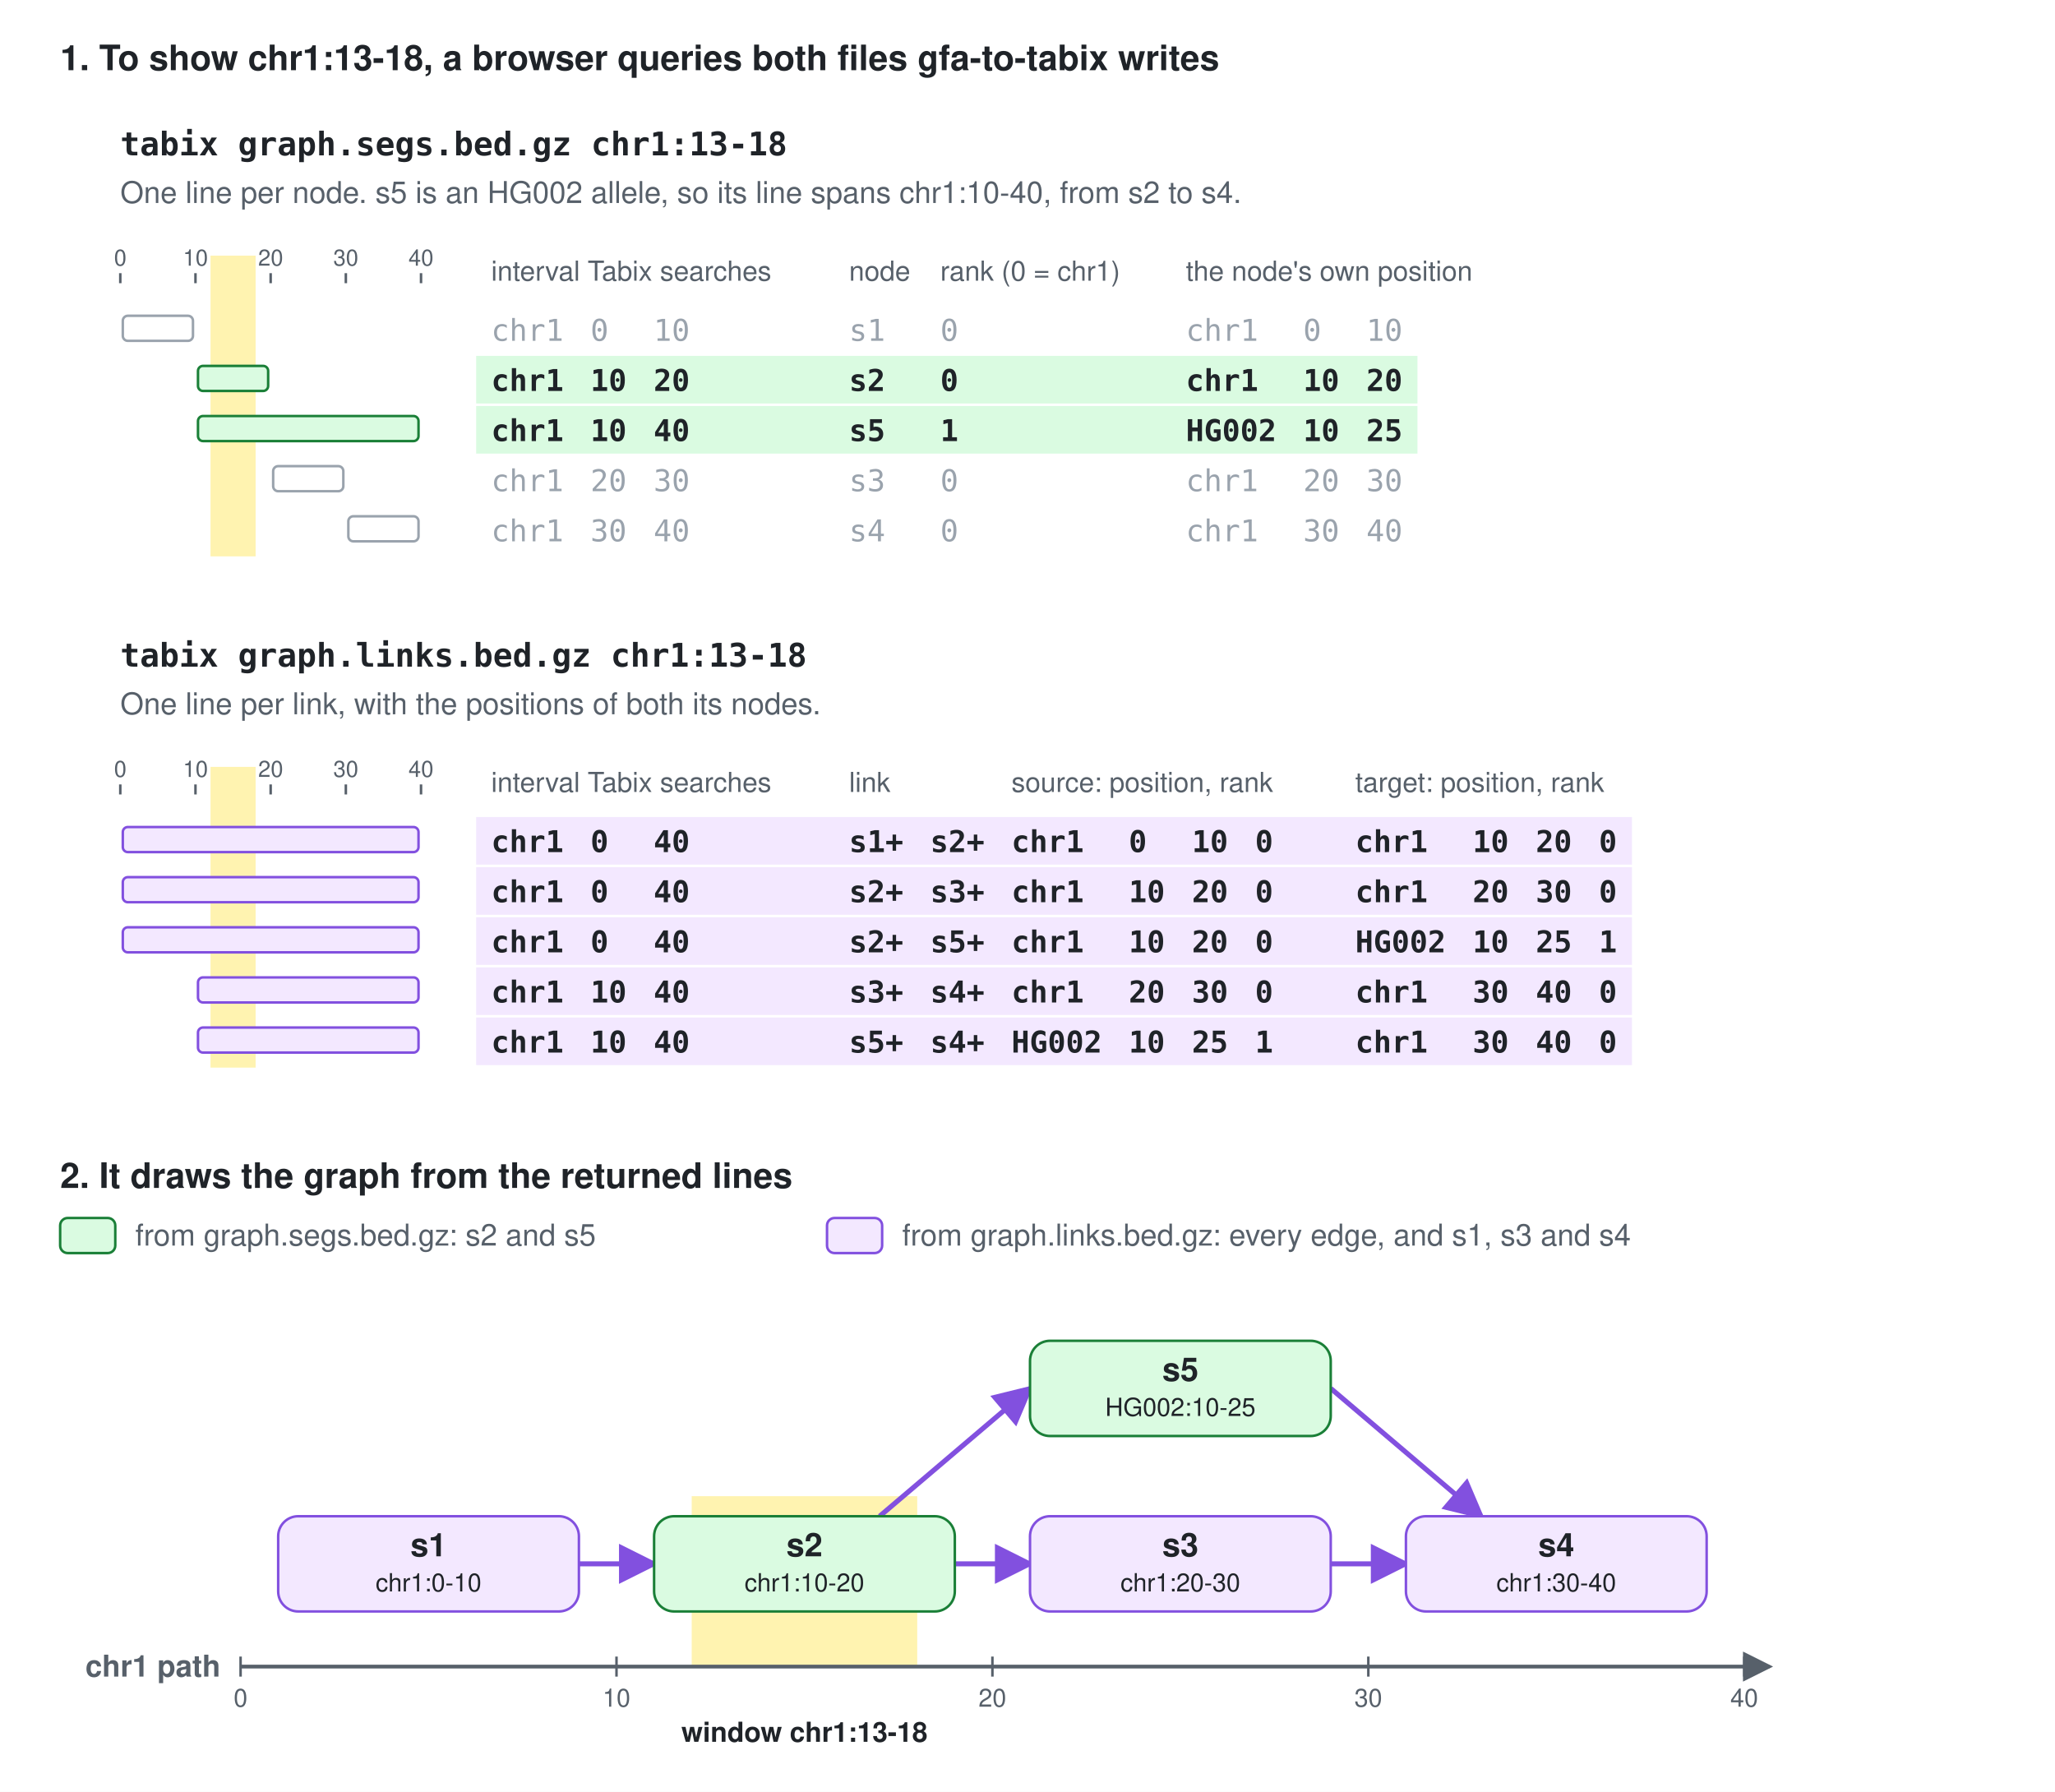
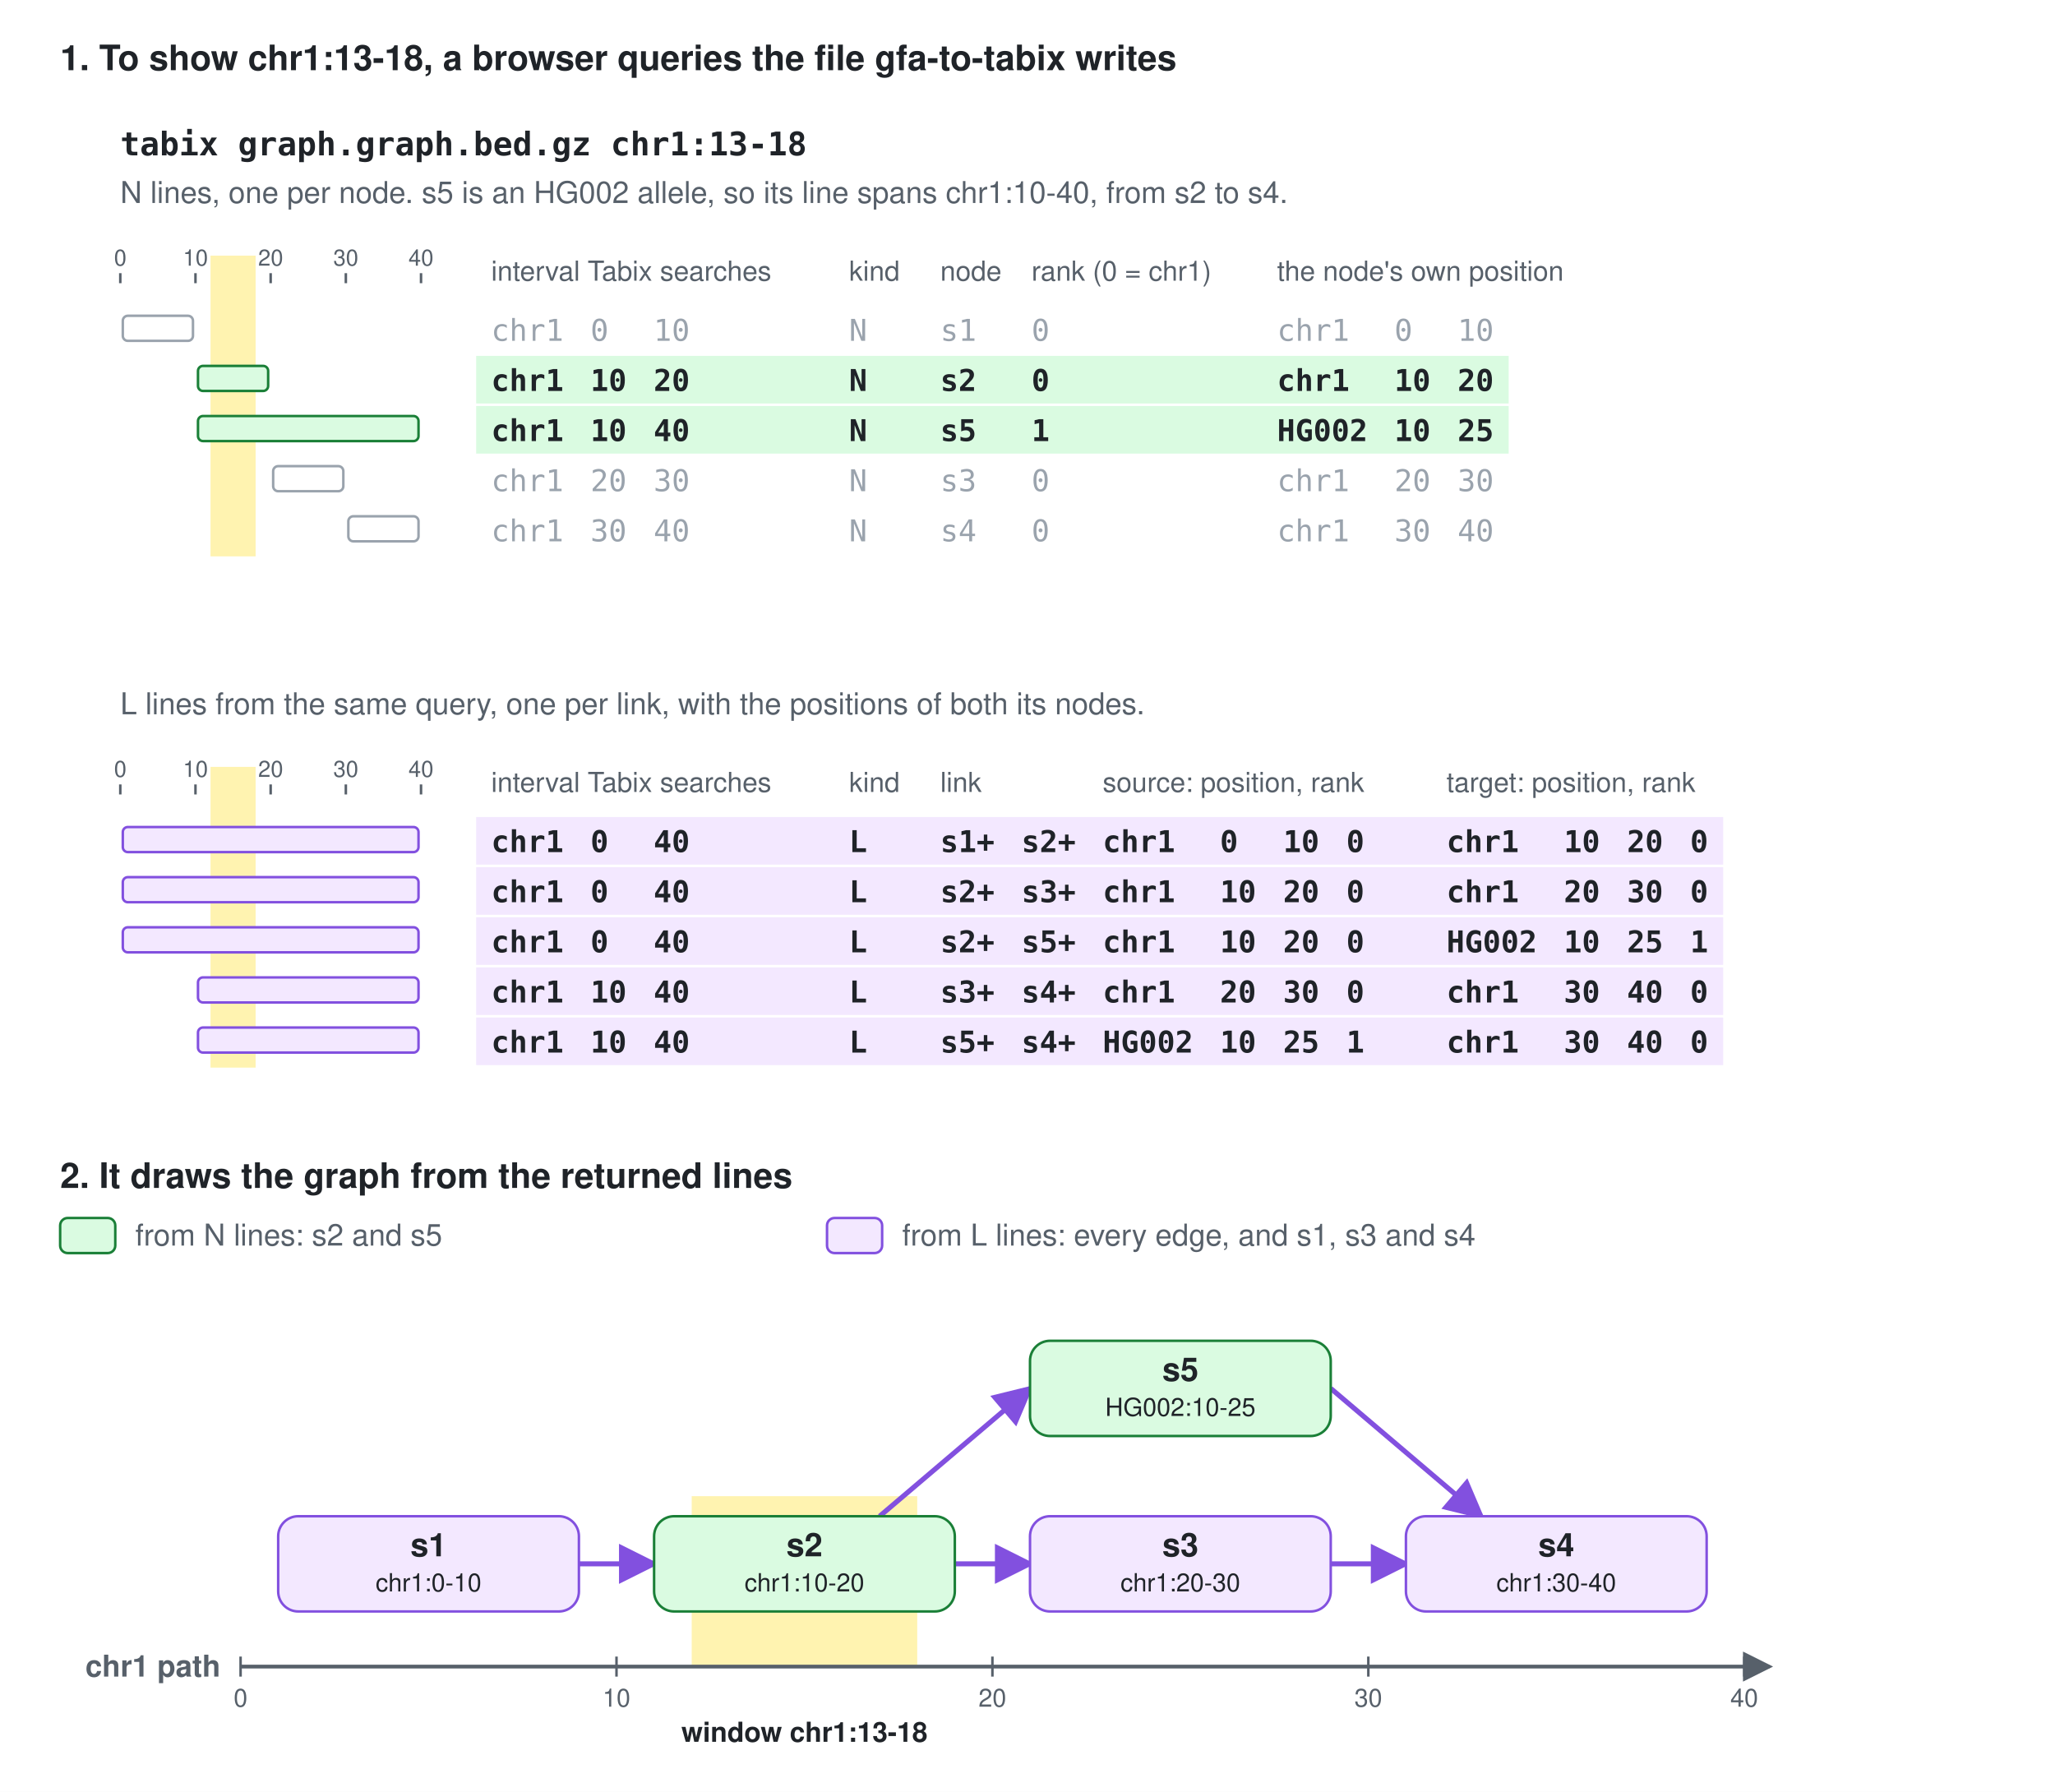
<svg xmlns="http://www.w3.org/2000/svg" width="820" height="715" viewBox="0 0 820 715" font-family="Helvetica, Arial, sans-serif">
  <rect width="820" height="715" fill="white" />
  <defs>
    <marker id="head" markerWidth="8" markerHeight="8" refX="7" refY="4" orient="auto">
      <path d="M0,0 L8,4 L0,8 z" fill="#8250df" />
    </marker>
    <marker id="axis" markerWidth="8" markerHeight="8" refX="7" refY="4" orient="auto">
      <path d="M0,0 L8,4 L0,8 z" fill="#57606a" />
    </marker>
  </defs>
-   <text x="24.0" y="28.0" font-size="14" fill="#1f2328" text-anchor="start" font-weight="bold">1. To show chr1:13-18, a browser queries both files gfa-to-tabix writes</text>
-   <text x="48.0" y="62.0" font-size="13" fill="#1f2328" text-anchor="start" font-weight="bold" font-family="Menlo, Consolas, DejaVu Sans Mono, monospace">tabix graph.segs.bed.gz chr1:13-18</text>
-   <text x="48.0" y="81.0" font-size="12" fill="#57606a" text-anchor="start" font-weight="normal">One line per node. s5 is an HG002 allele, so its line spans chr1:10-40, from s2 to s4.</text>
+   <text x="24.0" y="28.0" font-size="14" fill="#1f2328" text-anchor="start" font-weight="bold">1. To show chr1:13-18, a browser queries the file gfa-to-tabix writes</text>
+   <text x="48.0" y="62.0" font-size="13" fill="#1f2328" text-anchor="start" font-weight="bold" font-family="Menlo, Consolas, DejaVu Sans Mono, monospace">tabix graph.graph.bed.gz chr1:13-18</text>
+   <text x="48.0" y="81.0" font-size="12" fill="#57606a" text-anchor="start" font-weight="normal">N lines, one per node. s5 is an HG002 allele, so its line spans chr1:10-40, from s2 to s4.</text>
  <text x="196.0" y="112.0" font-size="11" fill="#57606a" text-anchor="start" font-weight="normal">interval Tabix searches</text>
-   <text x="338.8" y="112.0" font-size="11" fill="#57606a" text-anchor="start" font-weight="normal">node</text>
-   <text x="375.2" y="112.0" font-size="11" fill="#57606a" text-anchor="start" font-weight="normal">rank (0 = chr1)</text>
-   <text x="473.2" y="112.0" font-size="11" fill="#57606a" text-anchor="start" font-weight="normal">the node's own position</text>
-   <rect x="190.0" y="142.0" width="375.6" height="19.0" rx="0" fill="#dafbe1" stroke="none" />
-   <rect x="190.0" y="162.0" width="375.6" height="19.0" rx="0" fill="#dafbe1" stroke="none" />
+   <text x="338.8" y="112.0" font-size="11" fill="#57606a" text-anchor="start" font-weight="normal">kind</text>
+   <text x="375.2" y="112.0" font-size="11" fill="#57606a" text-anchor="start" font-weight="normal">node</text>
+   <text x="411.6" y="112.0" font-size="11" fill="#57606a" text-anchor="start" font-weight="normal">rank (0 = chr1)</text>
+   <text x="509.6" y="112.0" font-size="11" fill="#57606a" text-anchor="start" font-weight="normal">the node's own position</text>
+   <rect x="190.0" y="142.0" width="412.0" height="19.0" rx="0" fill="#dafbe1" stroke="none" />
+   <rect x="190.0" y="162.0" width="412.0" height="19.0" rx="0" fill="#dafbe1" stroke="none" />
  <rect x="84.0" y="102.0" width="18.0" height="120.0" rx="0" fill="#fff3b0" stroke="none" />
  <line x1="48.0" y1="109" x2="48.0" y2="113" stroke="#57606a" />
  <text x="48.0" y="106.0" font-size="9" fill="#57606a" text-anchor="middle" font-weight="normal">0</text>
  <line x1="78.0" y1="109" x2="78.0" y2="113" stroke="#57606a" />
  <text x="78.0" y="106.0" font-size="9" fill="#57606a" text-anchor="middle" font-weight="normal">10</text>
  <line x1="108.0" y1="109" x2="108.0" y2="113" stroke="#57606a" />
  <text x="108.0" y="106.0" font-size="9" fill="#57606a" text-anchor="middle" font-weight="normal">20</text>
  <line x1="138.0" y1="109" x2="138.0" y2="113" stroke="#57606a" />
  <text x="138.0" y="106.0" font-size="9" fill="#57606a" text-anchor="middle" font-weight="normal">30</text>
  <line x1="168.0" y1="109" x2="168.0" y2="113" stroke="#57606a" />
  <text x="168.0" y="106.0" font-size="9" fill="#57606a" text-anchor="middle" font-weight="normal">40</text>
  <rect x="49.0" y="126.0" width="28.0" height="10.0" rx="2" fill="white" stroke="#9aa3ad" />
  <text x="196.0" y="136.0" font-size="12" fill="#9aa3ad" text-anchor="start" font-weight="normal" font-family="Menlo, Consolas, DejaVu Sans Mono, monospace">chr1</text>
  <text x="235.6" y="136.0" font-size="12" fill="#9aa3ad" text-anchor="start" font-weight="normal" font-family="Menlo, Consolas, DejaVu Sans Mono, monospace">0</text>
  <text x="260.8" y="136.0" font-size="12" fill="#9aa3ad" text-anchor="start" font-weight="normal" font-family="Menlo, Consolas, DejaVu Sans Mono, monospace">10</text>
-   <text x="338.8" y="136.0" font-size="12" fill="#9aa3ad" text-anchor="start" font-weight="normal" font-family="Menlo, Consolas, DejaVu Sans Mono, monospace">s1</text>
-   <text x="375.2" y="136.0" font-size="12" fill="#9aa3ad" text-anchor="start" font-weight="normal" font-family="Menlo, Consolas, DejaVu Sans Mono, monospace">0</text>
-   <text x="473.2" y="136.0" font-size="12" fill="#9aa3ad" text-anchor="start" font-weight="normal" font-family="Menlo, Consolas, DejaVu Sans Mono, monospace">chr1</text>
-   <text x="520.0" y="136.0" font-size="12" fill="#9aa3ad" text-anchor="start" font-weight="normal" font-family="Menlo, Consolas, DejaVu Sans Mono, monospace">0</text>
-   <text x="545.2" y="136.0" font-size="12" fill="#9aa3ad" text-anchor="start" font-weight="normal" font-family="Menlo, Consolas, DejaVu Sans Mono, monospace">10</text>
+   <text x="338.8" y="136.0" font-size="12" fill="#9aa3ad" text-anchor="start" font-weight="normal" font-family="Menlo, Consolas, DejaVu Sans Mono, monospace">N</text>
+   <text x="375.2" y="136.0" font-size="12" fill="#9aa3ad" text-anchor="start" font-weight="normal" font-family="Menlo, Consolas, DejaVu Sans Mono, monospace">s1</text>
+   <text x="411.6" y="136.0" font-size="12" fill="#9aa3ad" text-anchor="start" font-weight="normal" font-family="Menlo, Consolas, DejaVu Sans Mono, monospace">0</text>
+   <text x="509.6" y="136.0" font-size="12" fill="#9aa3ad" text-anchor="start" font-weight="normal" font-family="Menlo, Consolas, DejaVu Sans Mono, monospace">chr1</text>
+   <text x="556.4" y="136.0" font-size="12" fill="#9aa3ad" text-anchor="start" font-weight="normal" font-family="Menlo, Consolas, DejaVu Sans Mono, monospace">0</text>
+   <text x="581.6" y="136.0" font-size="12" fill="#9aa3ad" text-anchor="start" font-weight="normal" font-family="Menlo, Consolas, DejaVu Sans Mono, monospace">10</text>
  <rect x="79.0" y="146.0" width="28.0" height="10.0" rx="2" fill="#dafbe1" stroke="#1a7f37" />
  <text x="196.0" y="156.0" font-size="12" fill="#1f2328" text-anchor="start" font-weight="bold" font-family="Menlo, Consolas, DejaVu Sans Mono, monospace">chr1</text>
  <text x="235.6" y="156.0" font-size="12" fill="#1f2328" text-anchor="start" font-weight="bold" font-family="Menlo, Consolas, DejaVu Sans Mono, monospace">10</text>
  <text x="260.8" y="156.0" font-size="12" fill="#1f2328" text-anchor="start" font-weight="bold" font-family="Menlo, Consolas, DejaVu Sans Mono, monospace">20</text>
-   <text x="338.8" y="156.0" font-size="12" fill="#1f2328" text-anchor="start" font-weight="bold" font-family="Menlo, Consolas, DejaVu Sans Mono, monospace">s2</text>
-   <text x="375.2" y="156.0" font-size="12" fill="#1f2328" text-anchor="start" font-weight="bold" font-family="Menlo, Consolas, DejaVu Sans Mono, monospace">0</text>
-   <text x="473.2" y="156.0" font-size="12" fill="#1f2328" text-anchor="start" font-weight="bold" font-family="Menlo, Consolas, DejaVu Sans Mono, monospace">chr1</text>
-   <text x="520.0" y="156.0" font-size="12" fill="#1f2328" text-anchor="start" font-weight="bold" font-family="Menlo, Consolas, DejaVu Sans Mono, monospace">10</text>
-   <text x="545.2" y="156.0" font-size="12" fill="#1f2328" text-anchor="start" font-weight="bold" font-family="Menlo, Consolas, DejaVu Sans Mono, monospace">20</text>
+   <text x="338.8" y="156.0" font-size="12" fill="#1f2328" text-anchor="start" font-weight="bold" font-family="Menlo, Consolas, DejaVu Sans Mono, monospace">N</text>
+   <text x="375.2" y="156.0" font-size="12" fill="#1f2328" text-anchor="start" font-weight="bold" font-family="Menlo, Consolas, DejaVu Sans Mono, monospace">s2</text>
+   <text x="411.6" y="156.0" font-size="12" fill="#1f2328" text-anchor="start" font-weight="bold" font-family="Menlo, Consolas, DejaVu Sans Mono, monospace">0</text>
+   <text x="509.6" y="156.0" font-size="12" fill="#1f2328" text-anchor="start" font-weight="bold" font-family="Menlo, Consolas, DejaVu Sans Mono, monospace">chr1</text>
+   <text x="556.4" y="156.0" font-size="12" fill="#1f2328" text-anchor="start" font-weight="bold" font-family="Menlo, Consolas, DejaVu Sans Mono, monospace">10</text>
+   <text x="581.6" y="156.0" font-size="12" fill="#1f2328" text-anchor="start" font-weight="bold" font-family="Menlo, Consolas, DejaVu Sans Mono, monospace">20</text>
  <rect x="79.0" y="166.0" width="88.0" height="10.0" rx="2" fill="#dafbe1" stroke="#1a7f37" />
  <text x="196.0" y="176.0" font-size="12" fill="#1f2328" text-anchor="start" font-weight="bold" font-family="Menlo, Consolas, DejaVu Sans Mono, monospace">chr1</text>
  <text x="235.6" y="176.0" font-size="12" fill="#1f2328" text-anchor="start" font-weight="bold" font-family="Menlo, Consolas, DejaVu Sans Mono, monospace">10</text>
  <text x="260.8" y="176.0" font-size="12" fill="#1f2328" text-anchor="start" font-weight="bold" font-family="Menlo, Consolas, DejaVu Sans Mono, monospace">40</text>
-   <text x="338.8" y="176.0" font-size="12" fill="#1f2328" text-anchor="start" font-weight="bold" font-family="Menlo, Consolas, DejaVu Sans Mono, monospace">s5</text>
-   <text x="375.2" y="176.0" font-size="12" fill="#1f2328" text-anchor="start" font-weight="bold" font-family="Menlo, Consolas, DejaVu Sans Mono, monospace">1</text>
-   <text x="473.2" y="176.0" font-size="12" fill="#1f2328" text-anchor="start" font-weight="bold" font-family="Menlo, Consolas, DejaVu Sans Mono, monospace">HG002</text>
-   <text x="520.0" y="176.0" font-size="12" fill="#1f2328" text-anchor="start" font-weight="bold" font-family="Menlo, Consolas, DejaVu Sans Mono, monospace">10</text>
-   <text x="545.2" y="176.0" font-size="12" fill="#1f2328" text-anchor="start" font-weight="bold" font-family="Menlo, Consolas, DejaVu Sans Mono, monospace">25</text>
+   <text x="338.8" y="176.0" font-size="12" fill="#1f2328" text-anchor="start" font-weight="bold" font-family="Menlo, Consolas, DejaVu Sans Mono, monospace">N</text>
+   <text x="375.2" y="176.0" font-size="12" fill="#1f2328" text-anchor="start" font-weight="bold" font-family="Menlo, Consolas, DejaVu Sans Mono, monospace">s5</text>
+   <text x="411.6" y="176.0" font-size="12" fill="#1f2328" text-anchor="start" font-weight="bold" font-family="Menlo, Consolas, DejaVu Sans Mono, monospace">1</text>
+   <text x="509.6" y="176.0" font-size="12" fill="#1f2328" text-anchor="start" font-weight="bold" font-family="Menlo, Consolas, DejaVu Sans Mono, monospace">HG002</text>
+   <text x="556.4" y="176.0" font-size="12" fill="#1f2328" text-anchor="start" font-weight="bold" font-family="Menlo, Consolas, DejaVu Sans Mono, monospace">10</text>
+   <text x="581.6" y="176.0" font-size="12" fill="#1f2328" text-anchor="start" font-weight="bold" font-family="Menlo, Consolas, DejaVu Sans Mono, monospace">25</text>
  <rect x="109.0" y="186.0" width="28.0" height="10.0" rx="2" fill="white" stroke="#9aa3ad" />
  <text x="196.0" y="196.0" font-size="12" fill="#9aa3ad" text-anchor="start" font-weight="normal" font-family="Menlo, Consolas, DejaVu Sans Mono, monospace">chr1</text>
  <text x="235.6" y="196.0" font-size="12" fill="#9aa3ad" text-anchor="start" font-weight="normal" font-family="Menlo, Consolas, DejaVu Sans Mono, monospace">20</text>
  <text x="260.8" y="196.0" font-size="12" fill="#9aa3ad" text-anchor="start" font-weight="normal" font-family="Menlo, Consolas, DejaVu Sans Mono, monospace">30</text>
-   <text x="338.8" y="196.0" font-size="12" fill="#9aa3ad" text-anchor="start" font-weight="normal" font-family="Menlo, Consolas, DejaVu Sans Mono, monospace">s3</text>
-   <text x="375.2" y="196.0" font-size="12" fill="#9aa3ad" text-anchor="start" font-weight="normal" font-family="Menlo, Consolas, DejaVu Sans Mono, monospace">0</text>
-   <text x="473.2" y="196.0" font-size="12" fill="#9aa3ad" text-anchor="start" font-weight="normal" font-family="Menlo, Consolas, DejaVu Sans Mono, monospace">chr1</text>
-   <text x="520.0" y="196.0" font-size="12" fill="#9aa3ad" text-anchor="start" font-weight="normal" font-family="Menlo, Consolas, DejaVu Sans Mono, monospace">20</text>
-   <text x="545.2" y="196.0" font-size="12" fill="#9aa3ad" text-anchor="start" font-weight="normal" font-family="Menlo, Consolas, DejaVu Sans Mono, monospace">30</text>
+   <text x="338.8" y="196.0" font-size="12" fill="#9aa3ad" text-anchor="start" font-weight="normal" font-family="Menlo, Consolas, DejaVu Sans Mono, monospace">N</text>
+   <text x="375.2" y="196.0" font-size="12" fill="#9aa3ad" text-anchor="start" font-weight="normal" font-family="Menlo, Consolas, DejaVu Sans Mono, monospace">s3</text>
+   <text x="411.6" y="196.0" font-size="12" fill="#9aa3ad" text-anchor="start" font-weight="normal" font-family="Menlo, Consolas, DejaVu Sans Mono, monospace">0</text>
+   <text x="509.6" y="196.0" font-size="12" fill="#9aa3ad" text-anchor="start" font-weight="normal" font-family="Menlo, Consolas, DejaVu Sans Mono, monospace">chr1</text>
+   <text x="556.4" y="196.0" font-size="12" fill="#9aa3ad" text-anchor="start" font-weight="normal" font-family="Menlo, Consolas, DejaVu Sans Mono, monospace">20</text>
+   <text x="581.6" y="196.0" font-size="12" fill="#9aa3ad" text-anchor="start" font-weight="normal" font-family="Menlo, Consolas, DejaVu Sans Mono, monospace">30</text>
  <rect x="139.0" y="206.0" width="28.0" height="10.0" rx="2" fill="white" stroke="#9aa3ad" />
  <text x="196.0" y="216.0" font-size="12" fill="#9aa3ad" text-anchor="start" font-weight="normal" font-family="Menlo, Consolas, DejaVu Sans Mono, monospace">chr1</text>
  <text x="235.6" y="216.0" font-size="12" fill="#9aa3ad" text-anchor="start" font-weight="normal" font-family="Menlo, Consolas, DejaVu Sans Mono, monospace">30</text>
  <text x="260.8" y="216.0" font-size="12" fill="#9aa3ad" text-anchor="start" font-weight="normal" font-family="Menlo, Consolas, DejaVu Sans Mono, monospace">40</text>
-   <text x="338.8" y="216.0" font-size="12" fill="#9aa3ad" text-anchor="start" font-weight="normal" font-family="Menlo, Consolas, DejaVu Sans Mono, monospace">s4</text>
-   <text x="375.2" y="216.0" font-size="12" fill="#9aa3ad" text-anchor="start" font-weight="normal" font-family="Menlo, Consolas, DejaVu Sans Mono, monospace">0</text>
-   <text x="473.2" y="216.0" font-size="12" fill="#9aa3ad" text-anchor="start" font-weight="normal" font-family="Menlo, Consolas, DejaVu Sans Mono, monospace">chr1</text>
-   <text x="520.0" y="216.0" font-size="12" fill="#9aa3ad" text-anchor="start" font-weight="normal" font-family="Menlo, Consolas, DejaVu Sans Mono, monospace">30</text>
-   <text x="545.2" y="216.0" font-size="12" fill="#9aa3ad" text-anchor="start" font-weight="normal" font-family="Menlo, Consolas, DejaVu Sans Mono, monospace">40</text>
-   <text x="48.0" y="266.0" font-size="13" fill="#1f2328" text-anchor="start" font-weight="bold" font-family="Menlo, Consolas, DejaVu Sans Mono, monospace">tabix graph.links.bed.gz chr1:13-18</text>
-   <text x="48.0" y="285.0" font-size="12" fill="#57606a" text-anchor="start" font-weight="normal">One line per link, with the positions of both its nodes.</text>
+   <text x="338.8" y="216.0" font-size="12" fill="#9aa3ad" text-anchor="start" font-weight="normal" font-family="Menlo, Consolas, DejaVu Sans Mono, monospace">N</text>
+   <text x="375.2" y="216.0" font-size="12" fill="#9aa3ad" text-anchor="start" font-weight="normal" font-family="Menlo, Consolas, DejaVu Sans Mono, monospace">s4</text>
+   <text x="411.6" y="216.0" font-size="12" fill="#9aa3ad" text-anchor="start" font-weight="normal" font-family="Menlo, Consolas, DejaVu Sans Mono, monospace">0</text>
+   <text x="509.6" y="216.0" font-size="12" fill="#9aa3ad" text-anchor="start" font-weight="normal" font-family="Menlo, Consolas, DejaVu Sans Mono, monospace">chr1</text>
+   <text x="556.4" y="216.0" font-size="12" fill="#9aa3ad" text-anchor="start" font-weight="normal" font-family="Menlo, Consolas, DejaVu Sans Mono, monospace">30</text>
+   <text x="581.6" y="216.0" font-size="12" fill="#9aa3ad" text-anchor="start" font-weight="normal" font-family="Menlo, Consolas, DejaVu Sans Mono, monospace">40</text>
+   <text x="48.0" y="266.0" font-size="13" fill="#1f2328" text-anchor="start" font-weight="bold" font-family="Menlo, Consolas, DejaVu Sans Mono, monospace" />
+   <text x="48.0" y="285.0" font-size="12" fill="#57606a" text-anchor="start" font-weight="normal">L lines from the same query, one per link, with the positions of both its nodes.</text>
  <text x="196.0" y="316.0" font-size="11" fill="#57606a" text-anchor="start" font-weight="normal">interval Tabix searches</text>
-   <text x="338.8" y="316.0" font-size="11" fill="#57606a" text-anchor="start" font-weight="normal">link</text>
-   <text x="403.6" y="316.0" font-size="11" fill="#57606a" text-anchor="start" font-weight="normal">source: position, rank</text>
-   <text x="540.8" y="316.0" font-size="11" fill="#57606a" text-anchor="start" font-weight="normal">target: position, rank</text>
-   <rect x="190.0" y="326.0" width="461.2" height="19.0" rx="0" fill="#f3e8ff" stroke="none" />
-   <rect x="190.0" y="346.0" width="461.2" height="19.0" rx="0" fill="#f3e8ff" stroke="none" />
-   <rect x="190.0" y="366.0" width="461.2" height="19.0" rx="0" fill="#f3e8ff" stroke="none" />
-   <rect x="190.0" y="386.0" width="461.2" height="19.0" rx="0" fill="#f3e8ff" stroke="none" />
-   <rect x="190.0" y="406.0" width="461.2" height="19.0" rx="0" fill="#f3e8ff" stroke="none" />
+   <text x="338.8" y="316.0" font-size="11" fill="#57606a" text-anchor="start" font-weight="normal">kind</text>
+   <text x="375.2" y="316.0" font-size="11" fill="#57606a" text-anchor="start" font-weight="normal">link</text>
+   <text x="440.0" y="316.0" font-size="11" fill="#57606a" text-anchor="start" font-weight="normal">source: position, rank</text>
+   <text x="577.2" y="316.0" font-size="11" fill="#57606a" text-anchor="start" font-weight="normal">target: position, rank</text>
+   <rect x="190.0" y="326.0" width="497.6" height="19.0" rx="0" fill="#f3e8ff" stroke="none" />
+   <rect x="190.0" y="346.0" width="497.6" height="19.0" rx="0" fill="#f3e8ff" stroke="none" />
+   <rect x="190.0" y="366.0" width="497.6" height="19.0" rx="0" fill="#f3e8ff" stroke="none" />
+   <rect x="190.0" y="386.0" width="497.6" height="19.0" rx="0" fill="#f3e8ff" stroke="none" />
+   <rect x="190.0" y="406.0" width="497.6" height="19.0" rx="0" fill="#f3e8ff" stroke="none" />
  <rect x="84.0" y="306.0" width="18.0" height="120.0" rx="0" fill="#fff3b0" stroke="none" />
  <line x1="48.0" y1="313" x2="48.0" y2="317" stroke="#57606a" />
  <text x="48.0" y="310.0" font-size="9" fill="#57606a" text-anchor="middle" font-weight="normal">0</text>
  <line x1="78.0" y1="313" x2="78.0" y2="317" stroke="#57606a" />
  <text x="78.0" y="310.0" font-size="9" fill="#57606a" text-anchor="middle" font-weight="normal">10</text>
  <line x1="108.0" y1="313" x2="108.0" y2="317" stroke="#57606a" />
  <text x="108.0" y="310.0" font-size="9" fill="#57606a" text-anchor="middle" font-weight="normal">20</text>
  <line x1="138.0" y1="313" x2="138.0" y2="317" stroke="#57606a" />
  <text x="138.0" y="310.0" font-size="9" fill="#57606a" text-anchor="middle" font-weight="normal">30</text>
  <line x1="168.0" y1="313" x2="168.0" y2="317" stroke="#57606a" />
  <text x="168.0" y="310.0" font-size="9" fill="#57606a" text-anchor="middle" font-weight="normal">40</text>
  <rect x="49.0" y="330.0" width="118.0" height="10.0" rx="2" fill="#f3e8ff" stroke="#8250df" />
  <text x="196.0" y="340.0" font-size="12" fill="#1f2328" text-anchor="start" font-weight="bold" font-family="Menlo, Consolas, DejaVu Sans Mono, monospace">chr1</text>
  <text x="235.6" y="340.0" font-size="12" fill="#1f2328" text-anchor="start" font-weight="bold" font-family="Menlo, Consolas, DejaVu Sans Mono, monospace">0</text>
  <text x="260.8" y="340.0" font-size="12" fill="#1f2328" text-anchor="start" font-weight="bold" font-family="Menlo, Consolas, DejaVu Sans Mono, monospace">40</text>
-   <text x="338.8" y="340.0" font-size="12" fill="#1f2328" text-anchor="start" font-weight="bold" font-family="Menlo, Consolas, DejaVu Sans Mono, monospace">s1+</text>
-   <text x="371.2" y="340.0" font-size="12" fill="#1f2328" text-anchor="start" font-weight="bold" font-family="Menlo, Consolas, DejaVu Sans Mono, monospace">s2+</text>
-   <text x="403.6" y="340.0" font-size="12" fill="#1f2328" text-anchor="start" font-weight="bold" font-family="Menlo, Consolas, DejaVu Sans Mono, monospace">chr1</text>
-   <text x="450.4" y="340.0" font-size="12" fill="#1f2328" text-anchor="start" font-weight="bold" font-family="Menlo, Consolas, DejaVu Sans Mono, monospace">0</text>
-   <text x="475.6" y="340.0" font-size="12" fill="#1f2328" text-anchor="start" font-weight="bold" font-family="Menlo, Consolas, DejaVu Sans Mono, monospace">10</text>
-   <text x="500.8" y="340.0" font-size="12" fill="#1f2328" text-anchor="start" font-weight="bold" font-family="Menlo, Consolas, DejaVu Sans Mono, monospace">0</text>
-   <text x="540.8" y="340.0" font-size="12" fill="#1f2328" text-anchor="start" font-weight="bold" font-family="Menlo, Consolas, DejaVu Sans Mono, monospace">chr1</text>
-   <text x="587.6" y="340.0" font-size="12" fill="#1f2328" text-anchor="start" font-weight="bold" font-family="Menlo, Consolas, DejaVu Sans Mono, monospace">10</text>
-   <text x="612.8" y="340.0" font-size="12" fill="#1f2328" text-anchor="start" font-weight="bold" font-family="Menlo, Consolas, DejaVu Sans Mono, monospace">20</text>
-   <text x="638.0" y="340.0" font-size="12" fill="#1f2328" text-anchor="start" font-weight="bold" font-family="Menlo, Consolas, DejaVu Sans Mono, monospace">0</text>
+   <text x="338.8" y="340.0" font-size="12" fill="#1f2328" text-anchor="start" font-weight="bold" font-family="Menlo, Consolas, DejaVu Sans Mono, monospace">L</text>
+   <text x="375.2" y="340.0" font-size="12" fill="#1f2328" text-anchor="start" font-weight="bold" font-family="Menlo, Consolas, DejaVu Sans Mono, monospace">s1+</text>
+   <text x="407.6" y="340.0" font-size="12" fill="#1f2328" text-anchor="start" font-weight="bold" font-family="Menlo, Consolas, DejaVu Sans Mono, monospace">s2+</text>
+   <text x="440.0" y="340.0" font-size="12" fill="#1f2328" text-anchor="start" font-weight="bold" font-family="Menlo, Consolas, DejaVu Sans Mono, monospace">chr1</text>
+   <text x="486.8" y="340.0" font-size="12" fill="#1f2328" text-anchor="start" font-weight="bold" font-family="Menlo, Consolas, DejaVu Sans Mono, monospace">0</text>
+   <text x="512.0" y="340.0" font-size="12" fill="#1f2328" text-anchor="start" font-weight="bold" font-family="Menlo, Consolas, DejaVu Sans Mono, monospace">10</text>
+   <text x="537.2" y="340.0" font-size="12" fill="#1f2328" text-anchor="start" font-weight="bold" font-family="Menlo, Consolas, DejaVu Sans Mono, monospace">0</text>
+   <text x="577.2" y="340.0" font-size="12" fill="#1f2328" text-anchor="start" font-weight="bold" font-family="Menlo, Consolas, DejaVu Sans Mono, monospace">chr1</text>
+   <text x="624.0" y="340.0" font-size="12" fill="#1f2328" text-anchor="start" font-weight="bold" font-family="Menlo, Consolas, DejaVu Sans Mono, monospace">10</text>
+   <text x="649.2" y="340.0" font-size="12" fill="#1f2328" text-anchor="start" font-weight="bold" font-family="Menlo, Consolas, DejaVu Sans Mono, monospace">20</text>
+   <text x="674.4" y="340.0" font-size="12" fill="#1f2328" text-anchor="start" font-weight="bold" font-family="Menlo, Consolas, DejaVu Sans Mono, monospace">0</text>
  <rect x="49.0" y="350.0" width="118.0" height="10.0" rx="2" fill="#f3e8ff" stroke="#8250df" />
  <text x="196.0" y="360.0" font-size="12" fill="#1f2328" text-anchor="start" font-weight="bold" font-family="Menlo, Consolas, DejaVu Sans Mono, monospace">chr1</text>
  <text x="235.6" y="360.0" font-size="12" fill="#1f2328" text-anchor="start" font-weight="bold" font-family="Menlo, Consolas, DejaVu Sans Mono, monospace">0</text>
  <text x="260.8" y="360.0" font-size="12" fill="#1f2328" text-anchor="start" font-weight="bold" font-family="Menlo, Consolas, DejaVu Sans Mono, monospace">40</text>
-   <text x="338.8" y="360.0" font-size="12" fill="#1f2328" text-anchor="start" font-weight="bold" font-family="Menlo, Consolas, DejaVu Sans Mono, monospace">s2+</text>
-   <text x="371.2" y="360.0" font-size="12" fill="#1f2328" text-anchor="start" font-weight="bold" font-family="Menlo, Consolas, DejaVu Sans Mono, monospace">s3+</text>
-   <text x="403.6" y="360.0" font-size="12" fill="#1f2328" text-anchor="start" font-weight="bold" font-family="Menlo, Consolas, DejaVu Sans Mono, monospace">chr1</text>
-   <text x="450.4" y="360.0" font-size="12" fill="#1f2328" text-anchor="start" font-weight="bold" font-family="Menlo, Consolas, DejaVu Sans Mono, monospace">10</text>
-   <text x="475.6" y="360.0" font-size="12" fill="#1f2328" text-anchor="start" font-weight="bold" font-family="Menlo, Consolas, DejaVu Sans Mono, monospace">20</text>
-   <text x="500.8" y="360.0" font-size="12" fill="#1f2328" text-anchor="start" font-weight="bold" font-family="Menlo, Consolas, DejaVu Sans Mono, monospace">0</text>
-   <text x="540.8" y="360.0" font-size="12" fill="#1f2328" text-anchor="start" font-weight="bold" font-family="Menlo, Consolas, DejaVu Sans Mono, monospace">chr1</text>
-   <text x="587.6" y="360.0" font-size="12" fill="#1f2328" text-anchor="start" font-weight="bold" font-family="Menlo, Consolas, DejaVu Sans Mono, monospace">20</text>
-   <text x="612.8" y="360.0" font-size="12" fill="#1f2328" text-anchor="start" font-weight="bold" font-family="Menlo, Consolas, DejaVu Sans Mono, monospace">30</text>
-   <text x="638.0" y="360.0" font-size="12" fill="#1f2328" text-anchor="start" font-weight="bold" font-family="Menlo, Consolas, DejaVu Sans Mono, monospace">0</text>
+   <text x="338.8" y="360.0" font-size="12" fill="#1f2328" text-anchor="start" font-weight="bold" font-family="Menlo, Consolas, DejaVu Sans Mono, monospace">L</text>
+   <text x="375.2" y="360.0" font-size="12" fill="#1f2328" text-anchor="start" font-weight="bold" font-family="Menlo, Consolas, DejaVu Sans Mono, monospace">s2+</text>
+   <text x="407.6" y="360.0" font-size="12" fill="#1f2328" text-anchor="start" font-weight="bold" font-family="Menlo, Consolas, DejaVu Sans Mono, monospace">s3+</text>
+   <text x="440.0" y="360.0" font-size="12" fill="#1f2328" text-anchor="start" font-weight="bold" font-family="Menlo, Consolas, DejaVu Sans Mono, monospace">chr1</text>
+   <text x="486.8" y="360.0" font-size="12" fill="#1f2328" text-anchor="start" font-weight="bold" font-family="Menlo, Consolas, DejaVu Sans Mono, monospace">10</text>
+   <text x="512.0" y="360.0" font-size="12" fill="#1f2328" text-anchor="start" font-weight="bold" font-family="Menlo, Consolas, DejaVu Sans Mono, monospace">20</text>
+   <text x="537.2" y="360.0" font-size="12" fill="#1f2328" text-anchor="start" font-weight="bold" font-family="Menlo, Consolas, DejaVu Sans Mono, monospace">0</text>
+   <text x="577.2" y="360.0" font-size="12" fill="#1f2328" text-anchor="start" font-weight="bold" font-family="Menlo, Consolas, DejaVu Sans Mono, monospace">chr1</text>
+   <text x="624.0" y="360.0" font-size="12" fill="#1f2328" text-anchor="start" font-weight="bold" font-family="Menlo, Consolas, DejaVu Sans Mono, monospace">20</text>
+   <text x="649.2" y="360.0" font-size="12" fill="#1f2328" text-anchor="start" font-weight="bold" font-family="Menlo, Consolas, DejaVu Sans Mono, monospace">30</text>
+   <text x="674.4" y="360.0" font-size="12" fill="#1f2328" text-anchor="start" font-weight="bold" font-family="Menlo, Consolas, DejaVu Sans Mono, monospace">0</text>
  <rect x="49.0" y="370.0" width="118.0" height="10.0" rx="2" fill="#f3e8ff" stroke="#8250df" />
  <text x="196.0" y="380.0" font-size="12" fill="#1f2328" text-anchor="start" font-weight="bold" font-family="Menlo, Consolas, DejaVu Sans Mono, monospace">chr1</text>
  <text x="235.6" y="380.0" font-size="12" fill="#1f2328" text-anchor="start" font-weight="bold" font-family="Menlo, Consolas, DejaVu Sans Mono, monospace">0</text>
  <text x="260.8" y="380.0" font-size="12" fill="#1f2328" text-anchor="start" font-weight="bold" font-family="Menlo, Consolas, DejaVu Sans Mono, monospace">40</text>
-   <text x="338.8" y="380.0" font-size="12" fill="#1f2328" text-anchor="start" font-weight="bold" font-family="Menlo, Consolas, DejaVu Sans Mono, monospace">s2+</text>
-   <text x="371.2" y="380.0" font-size="12" fill="#1f2328" text-anchor="start" font-weight="bold" font-family="Menlo, Consolas, DejaVu Sans Mono, monospace">s5+</text>
-   <text x="403.6" y="380.0" font-size="12" fill="#1f2328" text-anchor="start" font-weight="bold" font-family="Menlo, Consolas, DejaVu Sans Mono, monospace">chr1</text>
-   <text x="450.4" y="380.0" font-size="12" fill="#1f2328" text-anchor="start" font-weight="bold" font-family="Menlo, Consolas, DejaVu Sans Mono, monospace">10</text>
-   <text x="475.6" y="380.0" font-size="12" fill="#1f2328" text-anchor="start" font-weight="bold" font-family="Menlo, Consolas, DejaVu Sans Mono, monospace">20</text>
-   <text x="500.8" y="380.0" font-size="12" fill="#1f2328" text-anchor="start" font-weight="bold" font-family="Menlo, Consolas, DejaVu Sans Mono, monospace">0</text>
-   <text x="540.8" y="380.0" font-size="12" fill="#1f2328" text-anchor="start" font-weight="bold" font-family="Menlo, Consolas, DejaVu Sans Mono, monospace">HG002</text>
-   <text x="587.6" y="380.0" font-size="12" fill="#1f2328" text-anchor="start" font-weight="bold" font-family="Menlo, Consolas, DejaVu Sans Mono, monospace">10</text>
-   <text x="612.8" y="380.0" font-size="12" fill="#1f2328" text-anchor="start" font-weight="bold" font-family="Menlo, Consolas, DejaVu Sans Mono, monospace">25</text>
-   <text x="638.0" y="380.0" font-size="12" fill="#1f2328" text-anchor="start" font-weight="bold" font-family="Menlo, Consolas, DejaVu Sans Mono, monospace">1</text>
+   <text x="338.8" y="380.0" font-size="12" fill="#1f2328" text-anchor="start" font-weight="bold" font-family="Menlo, Consolas, DejaVu Sans Mono, monospace">L</text>
+   <text x="375.2" y="380.0" font-size="12" fill="#1f2328" text-anchor="start" font-weight="bold" font-family="Menlo, Consolas, DejaVu Sans Mono, monospace">s2+</text>
+   <text x="407.6" y="380.0" font-size="12" fill="#1f2328" text-anchor="start" font-weight="bold" font-family="Menlo, Consolas, DejaVu Sans Mono, monospace">s5+</text>
+   <text x="440.0" y="380.0" font-size="12" fill="#1f2328" text-anchor="start" font-weight="bold" font-family="Menlo, Consolas, DejaVu Sans Mono, monospace">chr1</text>
+   <text x="486.8" y="380.0" font-size="12" fill="#1f2328" text-anchor="start" font-weight="bold" font-family="Menlo, Consolas, DejaVu Sans Mono, monospace">10</text>
+   <text x="512.0" y="380.0" font-size="12" fill="#1f2328" text-anchor="start" font-weight="bold" font-family="Menlo, Consolas, DejaVu Sans Mono, monospace">20</text>
+   <text x="537.2" y="380.0" font-size="12" fill="#1f2328" text-anchor="start" font-weight="bold" font-family="Menlo, Consolas, DejaVu Sans Mono, monospace">0</text>
+   <text x="577.2" y="380.0" font-size="12" fill="#1f2328" text-anchor="start" font-weight="bold" font-family="Menlo, Consolas, DejaVu Sans Mono, monospace">HG002</text>
+   <text x="624.0" y="380.0" font-size="12" fill="#1f2328" text-anchor="start" font-weight="bold" font-family="Menlo, Consolas, DejaVu Sans Mono, monospace">10</text>
+   <text x="649.2" y="380.0" font-size="12" fill="#1f2328" text-anchor="start" font-weight="bold" font-family="Menlo, Consolas, DejaVu Sans Mono, monospace">25</text>
+   <text x="674.4" y="380.0" font-size="12" fill="#1f2328" text-anchor="start" font-weight="bold" font-family="Menlo, Consolas, DejaVu Sans Mono, monospace">1</text>
  <rect x="79.0" y="390.0" width="88.0" height="10.0" rx="2" fill="#f3e8ff" stroke="#8250df" />
  <text x="196.0" y="400.0" font-size="12" fill="#1f2328" text-anchor="start" font-weight="bold" font-family="Menlo, Consolas, DejaVu Sans Mono, monospace">chr1</text>
  <text x="235.6" y="400.0" font-size="12" fill="#1f2328" text-anchor="start" font-weight="bold" font-family="Menlo, Consolas, DejaVu Sans Mono, monospace">10</text>
  <text x="260.8" y="400.0" font-size="12" fill="#1f2328" text-anchor="start" font-weight="bold" font-family="Menlo, Consolas, DejaVu Sans Mono, monospace">40</text>
-   <text x="338.8" y="400.0" font-size="12" fill="#1f2328" text-anchor="start" font-weight="bold" font-family="Menlo, Consolas, DejaVu Sans Mono, monospace">s3+</text>
-   <text x="371.2" y="400.0" font-size="12" fill="#1f2328" text-anchor="start" font-weight="bold" font-family="Menlo, Consolas, DejaVu Sans Mono, monospace">s4+</text>
-   <text x="403.6" y="400.0" font-size="12" fill="#1f2328" text-anchor="start" font-weight="bold" font-family="Menlo, Consolas, DejaVu Sans Mono, monospace">chr1</text>
-   <text x="450.4" y="400.0" font-size="12" fill="#1f2328" text-anchor="start" font-weight="bold" font-family="Menlo, Consolas, DejaVu Sans Mono, monospace">20</text>
-   <text x="475.6" y="400.0" font-size="12" fill="#1f2328" text-anchor="start" font-weight="bold" font-family="Menlo, Consolas, DejaVu Sans Mono, monospace">30</text>
-   <text x="500.8" y="400.0" font-size="12" fill="#1f2328" text-anchor="start" font-weight="bold" font-family="Menlo, Consolas, DejaVu Sans Mono, monospace">0</text>
-   <text x="540.8" y="400.0" font-size="12" fill="#1f2328" text-anchor="start" font-weight="bold" font-family="Menlo, Consolas, DejaVu Sans Mono, monospace">chr1</text>
-   <text x="587.6" y="400.0" font-size="12" fill="#1f2328" text-anchor="start" font-weight="bold" font-family="Menlo, Consolas, DejaVu Sans Mono, monospace">30</text>
-   <text x="612.8" y="400.0" font-size="12" fill="#1f2328" text-anchor="start" font-weight="bold" font-family="Menlo, Consolas, DejaVu Sans Mono, monospace">40</text>
-   <text x="638.0" y="400.0" font-size="12" fill="#1f2328" text-anchor="start" font-weight="bold" font-family="Menlo, Consolas, DejaVu Sans Mono, monospace">0</text>
+   <text x="338.8" y="400.0" font-size="12" fill="#1f2328" text-anchor="start" font-weight="bold" font-family="Menlo, Consolas, DejaVu Sans Mono, monospace">L</text>
+   <text x="375.2" y="400.0" font-size="12" fill="#1f2328" text-anchor="start" font-weight="bold" font-family="Menlo, Consolas, DejaVu Sans Mono, monospace">s3+</text>
+   <text x="407.6" y="400.0" font-size="12" fill="#1f2328" text-anchor="start" font-weight="bold" font-family="Menlo, Consolas, DejaVu Sans Mono, monospace">s4+</text>
+   <text x="440.0" y="400.0" font-size="12" fill="#1f2328" text-anchor="start" font-weight="bold" font-family="Menlo, Consolas, DejaVu Sans Mono, monospace">chr1</text>
+   <text x="486.8" y="400.0" font-size="12" fill="#1f2328" text-anchor="start" font-weight="bold" font-family="Menlo, Consolas, DejaVu Sans Mono, monospace">20</text>
+   <text x="512.0" y="400.0" font-size="12" fill="#1f2328" text-anchor="start" font-weight="bold" font-family="Menlo, Consolas, DejaVu Sans Mono, monospace">30</text>
+   <text x="537.2" y="400.0" font-size="12" fill="#1f2328" text-anchor="start" font-weight="bold" font-family="Menlo, Consolas, DejaVu Sans Mono, monospace">0</text>
+   <text x="577.2" y="400.0" font-size="12" fill="#1f2328" text-anchor="start" font-weight="bold" font-family="Menlo, Consolas, DejaVu Sans Mono, monospace">chr1</text>
+   <text x="624.0" y="400.0" font-size="12" fill="#1f2328" text-anchor="start" font-weight="bold" font-family="Menlo, Consolas, DejaVu Sans Mono, monospace">30</text>
+   <text x="649.2" y="400.0" font-size="12" fill="#1f2328" text-anchor="start" font-weight="bold" font-family="Menlo, Consolas, DejaVu Sans Mono, monospace">40</text>
+   <text x="674.4" y="400.0" font-size="12" fill="#1f2328" text-anchor="start" font-weight="bold" font-family="Menlo, Consolas, DejaVu Sans Mono, monospace">0</text>
  <rect x="79.0" y="410.0" width="88.0" height="10.0" rx="2" fill="#f3e8ff" stroke="#8250df" />
  <text x="196.0" y="420.0" font-size="12" fill="#1f2328" text-anchor="start" font-weight="bold" font-family="Menlo, Consolas, DejaVu Sans Mono, monospace">chr1</text>
  <text x="235.6" y="420.0" font-size="12" fill="#1f2328" text-anchor="start" font-weight="bold" font-family="Menlo, Consolas, DejaVu Sans Mono, monospace">10</text>
  <text x="260.8" y="420.0" font-size="12" fill="#1f2328" text-anchor="start" font-weight="bold" font-family="Menlo, Consolas, DejaVu Sans Mono, monospace">40</text>
-   <text x="338.8" y="420.0" font-size="12" fill="#1f2328" text-anchor="start" font-weight="bold" font-family="Menlo, Consolas, DejaVu Sans Mono, monospace">s5+</text>
-   <text x="371.2" y="420.0" font-size="12" fill="#1f2328" text-anchor="start" font-weight="bold" font-family="Menlo, Consolas, DejaVu Sans Mono, monospace">s4+</text>
-   <text x="403.6" y="420.0" font-size="12" fill="#1f2328" text-anchor="start" font-weight="bold" font-family="Menlo, Consolas, DejaVu Sans Mono, monospace">HG002</text>
-   <text x="450.4" y="420.0" font-size="12" fill="#1f2328" text-anchor="start" font-weight="bold" font-family="Menlo, Consolas, DejaVu Sans Mono, monospace">10</text>
-   <text x="475.6" y="420.0" font-size="12" fill="#1f2328" text-anchor="start" font-weight="bold" font-family="Menlo, Consolas, DejaVu Sans Mono, monospace">25</text>
-   <text x="500.8" y="420.0" font-size="12" fill="#1f2328" text-anchor="start" font-weight="bold" font-family="Menlo, Consolas, DejaVu Sans Mono, monospace">1</text>
-   <text x="540.8" y="420.0" font-size="12" fill="#1f2328" text-anchor="start" font-weight="bold" font-family="Menlo, Consolas, DejaVu Sans Mono, monospace">chr1</text>
-   <text x="587.6" y="420.0" font-size="12" fill="#1f2328" text-anchor="start" font-weight="bold" font-family="Menlo, Consolas, DejaVu Sans Mono, monospace">30</text>
-   <text x="612.8" y="420.0" font-size="12" fill="#1f2328" text-anchor="start" font-weight="bold" font-family="Menlo, Consolas, DejaVu Sans Mono, monospace">40</text>
-   <text x="638.0" y="420.0" font-size="12" fill="#1f2328" text-anchor="start" font-weight="bold" font-family="Menlo, Consolas, DejaVu Sans Mono, monospace">0</text>
+   <text x="338.8" y="420.0" font-size="12" fill="#1f2328" text-anchor="start" font-weight="bold" font-family="Menlo, Consolas, DejaVu Sans Mono, monospace">L</text>
+   <text x="375.2" y="420.0" font-size="12" fill="#1f2328" text-anchor="start" font-weight="bold" font-family="Menlo, Consolas, DejaVu Sans Mono, monospace">s5+</text>
+   <text x="407.6" y="420.0" font-size="12" fill="#1f2328" text-anchor="start" font-weight="bold" font-family="Menlo, Consolas, DejaVu Sans Mono, monospace">s4+</text>
+   <text x="440.0" y="420.0" font-size="12" fill="#1f2328" text-anchor="start" font-weight="bold" font-family="Menlo, Consolas, DejaVu Sans Mono, monospace">HG002</text>
+   <text x="486.8" y="420.0" font-size="12" fill="#1f2328" text-anchor="start" font-weight="bold" font-family="Menlo, Consolas, DejaVu Sans Mono, monospace">10</text>
+   <text x="512.0" y="420.0" font-size="12" fill="#1f2328" text-anchor="start" font-weight="bold" font-family="Menlo, Consolas, DejaVu Sans Mono, monospace">25</text>
+   <text x="537.2" y="420.0" font-size="12" fill="#1f2328" text-anchor="start" font-weight="bold" font-family="Menlo, Consolas, DejaVu Sans Mono, monospace">1</text>
+   <text x="577.2" y="420.0" font-size="12" fill="#1f2328" text-anchor="start" font-weight="bold" font-family="Menlo, Consolas, DejaVu Sans Mono, monospace">chr1</text>
+   <text x="624.0" y="420.0" font-size="12" fill="#1f2328" text-anchor="start" font-weight="bold" font-family="Menlo, Consolas, DejaVu Sans Mono, monospace">30</text>
+   <text x="649.2" y="420.0" font-size="12" fill="#1f2328" text-anchor="start" font-weight="bold" font-family="Menlo, Consolas, DejaVu Sans Mono, monospace">40</text>
+   <text x="674.4" y="420.0" font-size="12" fill="#1f2328" text-anchor="start" font-weight="bold" font-family="Menlo, Consolas, DejaVu Sans Mono, monospace">0</text>
  <text x="24.0" y="474.0" font-size="14" fill="#1f2328" text-anchor="start" font-weight="bold">2. It draws the graph from the returned lines</text>
  <rect x="24.0" y="486.0" width="22.0" height="14.0" rx="3" fill="#dafbe1" stroke="#1a7f37" />
-   <text x="54.0" y="497.0" font-size="12" fill="#57606a" text-anchor="start" font-weight="normal">from graph.segs.bed.gz: s2 and s5</text>
+   <text x="54.0" y="497.0" font-size="12" fill="#57606a" text-anchor="start" font-weight="normal">from N lines: s2 and s5</text>
  <rect x="330.0" y="486.0" width="22.0" height="14.0" rx="3" fill="#f3e8ff" stroke="#8250df" />
-   <text x="360.0" y="497.0" font-size="12" fill="#57606a" text-anchor="start" font-weight="normal">from graph.links.bed.gz: every edge, and s1, s3 and s4</text>
+   <text x="360.0" y="497.0" font-size="12" fill="#57606a" text-anchor="start" font-weight="normal">from L lines: every edge, and s1, s3 and s4</text>
  <rect x="276.0" y="597.0" width="90.0" height="68.0" rx="0" fill="#fff3b0" stroke="none" />
  <line x1="231.0" y1="624.0" x2="261.0" y2="624.0" stroke="#8250df" stroke-width="2" marker-end="url(#head)" />
  <line x1="381.0" y1="624.0" x2="411.0" y2="624.0" stroke="#8250df" stroke-width="2" marker-end="url(#head)" />
  <line x1="351.0" y1="605.0" x2="411.0" y2="554.0" stroke="#8250df" stroke-width="2" marker-end="url(#head)" />
  <line x1="531.0" y1="624.0" x2="561.0" y2="624.0" stroke="#8250df" stroke-width="2" marker-end="url(#head)" />
  <line x1="531.0" y1="554.0" x2="591.0" y2="605.0" stroke="#8250df" stroke-width="2" marker-end="url(#head)" />
  <rect x="111.0" y="605.0" width="120.0" height="38.0" rx="8" fill="#f3e8ff" stroke="#8250df" />
  <text x="171.0" y="621.0" font-size="13" fill="#1f2328" text-anchor="middle" font-weight="bold">s1</text>
  <text x="171.0" y="635.0" font-size="10" fill="#1f2328" text-anchor="middle" font-weight="normal">chr1:0-10</text>
  <rect x="261.0" y="605.0" width="120.0" height="38.0" rx="8" fill="#dafbe1" stroke="#1a7f37" />
  <text x="321.0" y="621.0" font-size="13" fill="#1f2328" text-anchor="middle" font-weight="bold">s2</text>
  <text x="321.0" y="635.0" font-size="10" fill="#1f2328" text-anchor="middle" font-weight="normal">chr1:10-20</text>
  <rect x="411.0" y="605.0" width="120.0" height="38.0" rx="8" fill="#f3e8ff" stroke="#8250df" />
  <text x="471.0" y="621.0" font-size="13" fill="#1f2328" text-anchor="middle" font-weight="bold">s3</text>
  <text x="471.0" y="635.0" font-size="10" fill="#1f2328" text-anchor="middle" font-weight="normal">chr1:20-30</text>
  <rect x="561.0" y="605.0" width="120.0" height="38.0" rx="8" fill="#f3e8ff" stroke="#8250df" />
  <text x="621.0" y="621.0" font-size="13" fill="#1f2328" text-anchor="middle" font-weight="bold">s4</text>
  <text x="621.0" y="635.0" font-size="10" fill="#1f2328" text-anchor="middle" font-weight="normal">chr1:30-40</text>
  <rect x="411.0" y="535.0" width="120.0" height="38.0" rx="8" fill="#dafbe1" stroke="#1a7f37" />
  <text x="471.0" y="551.0" font-size="13" fill="#1f2328" text-anchor="middle" font-weight="bold">s5</text>
  <text x="471.0" y="565.0" font-size="10" fill="#1f2328" text-anchor="middle" font-weight="normal">HG002:10-25</text>
  <line x1="96.0" y1="665.0" x2="706.0" y2="665.0" stroke="#57606a" stroke-width="1.5" marker-end="url(#axis)" />
  <text x="88.0" y="669.0" font-size="12" fill="#57606a" text-anchor="end" font-weight="bold">chr1 path</text>
  <line x1="96.0" y1="661.0" x2="96.0" y2="669.0" stroke="#57606a" />
  <text x="96.0" y="681.0" font-size="10" fill="#57606a" text-anchor="middle" font-weight="normal">0</text>
  <line x1="246.0" y1="661.0" x2="246.0" y2="669.0" stroke="#57606a" />
  <text x="246.0" y="681.0" font-size="10" fill="#57606a" text-anchor="middle" font-weight="normal">10</text>
  <line x1="396.0" y1="661.0" x2="396.0" y2="669.0" stroke="#57606a" />
  <text x="396.0" y="681.0" font-size="10" fill="#57606a" text-anchor="middle" font-weight="normal">20</text>
  <line x1="546.0" y1="661.0" x2="546.0" y2="669.0" stroke="#57606a" />
  <text x="546.0" y="681.0" font-size="10" fill="#57606a" text-anchor="middle" font-weight="normal">30</text>
  <line x1="696.0" y1="661.0" x2="696.0" y2="669.0" stroke="#57606a" />
  <text x="696.0" y="681.0" font-size="10" fill="#57606a" text-anchor="middle" font-weight="normal">40</text>
  <text x="321.0" y="695.0" font-size="11" fill="#1f2328" text-anchor="middle" font-weight="bold">window chr1:13-18</text>
</svg>
